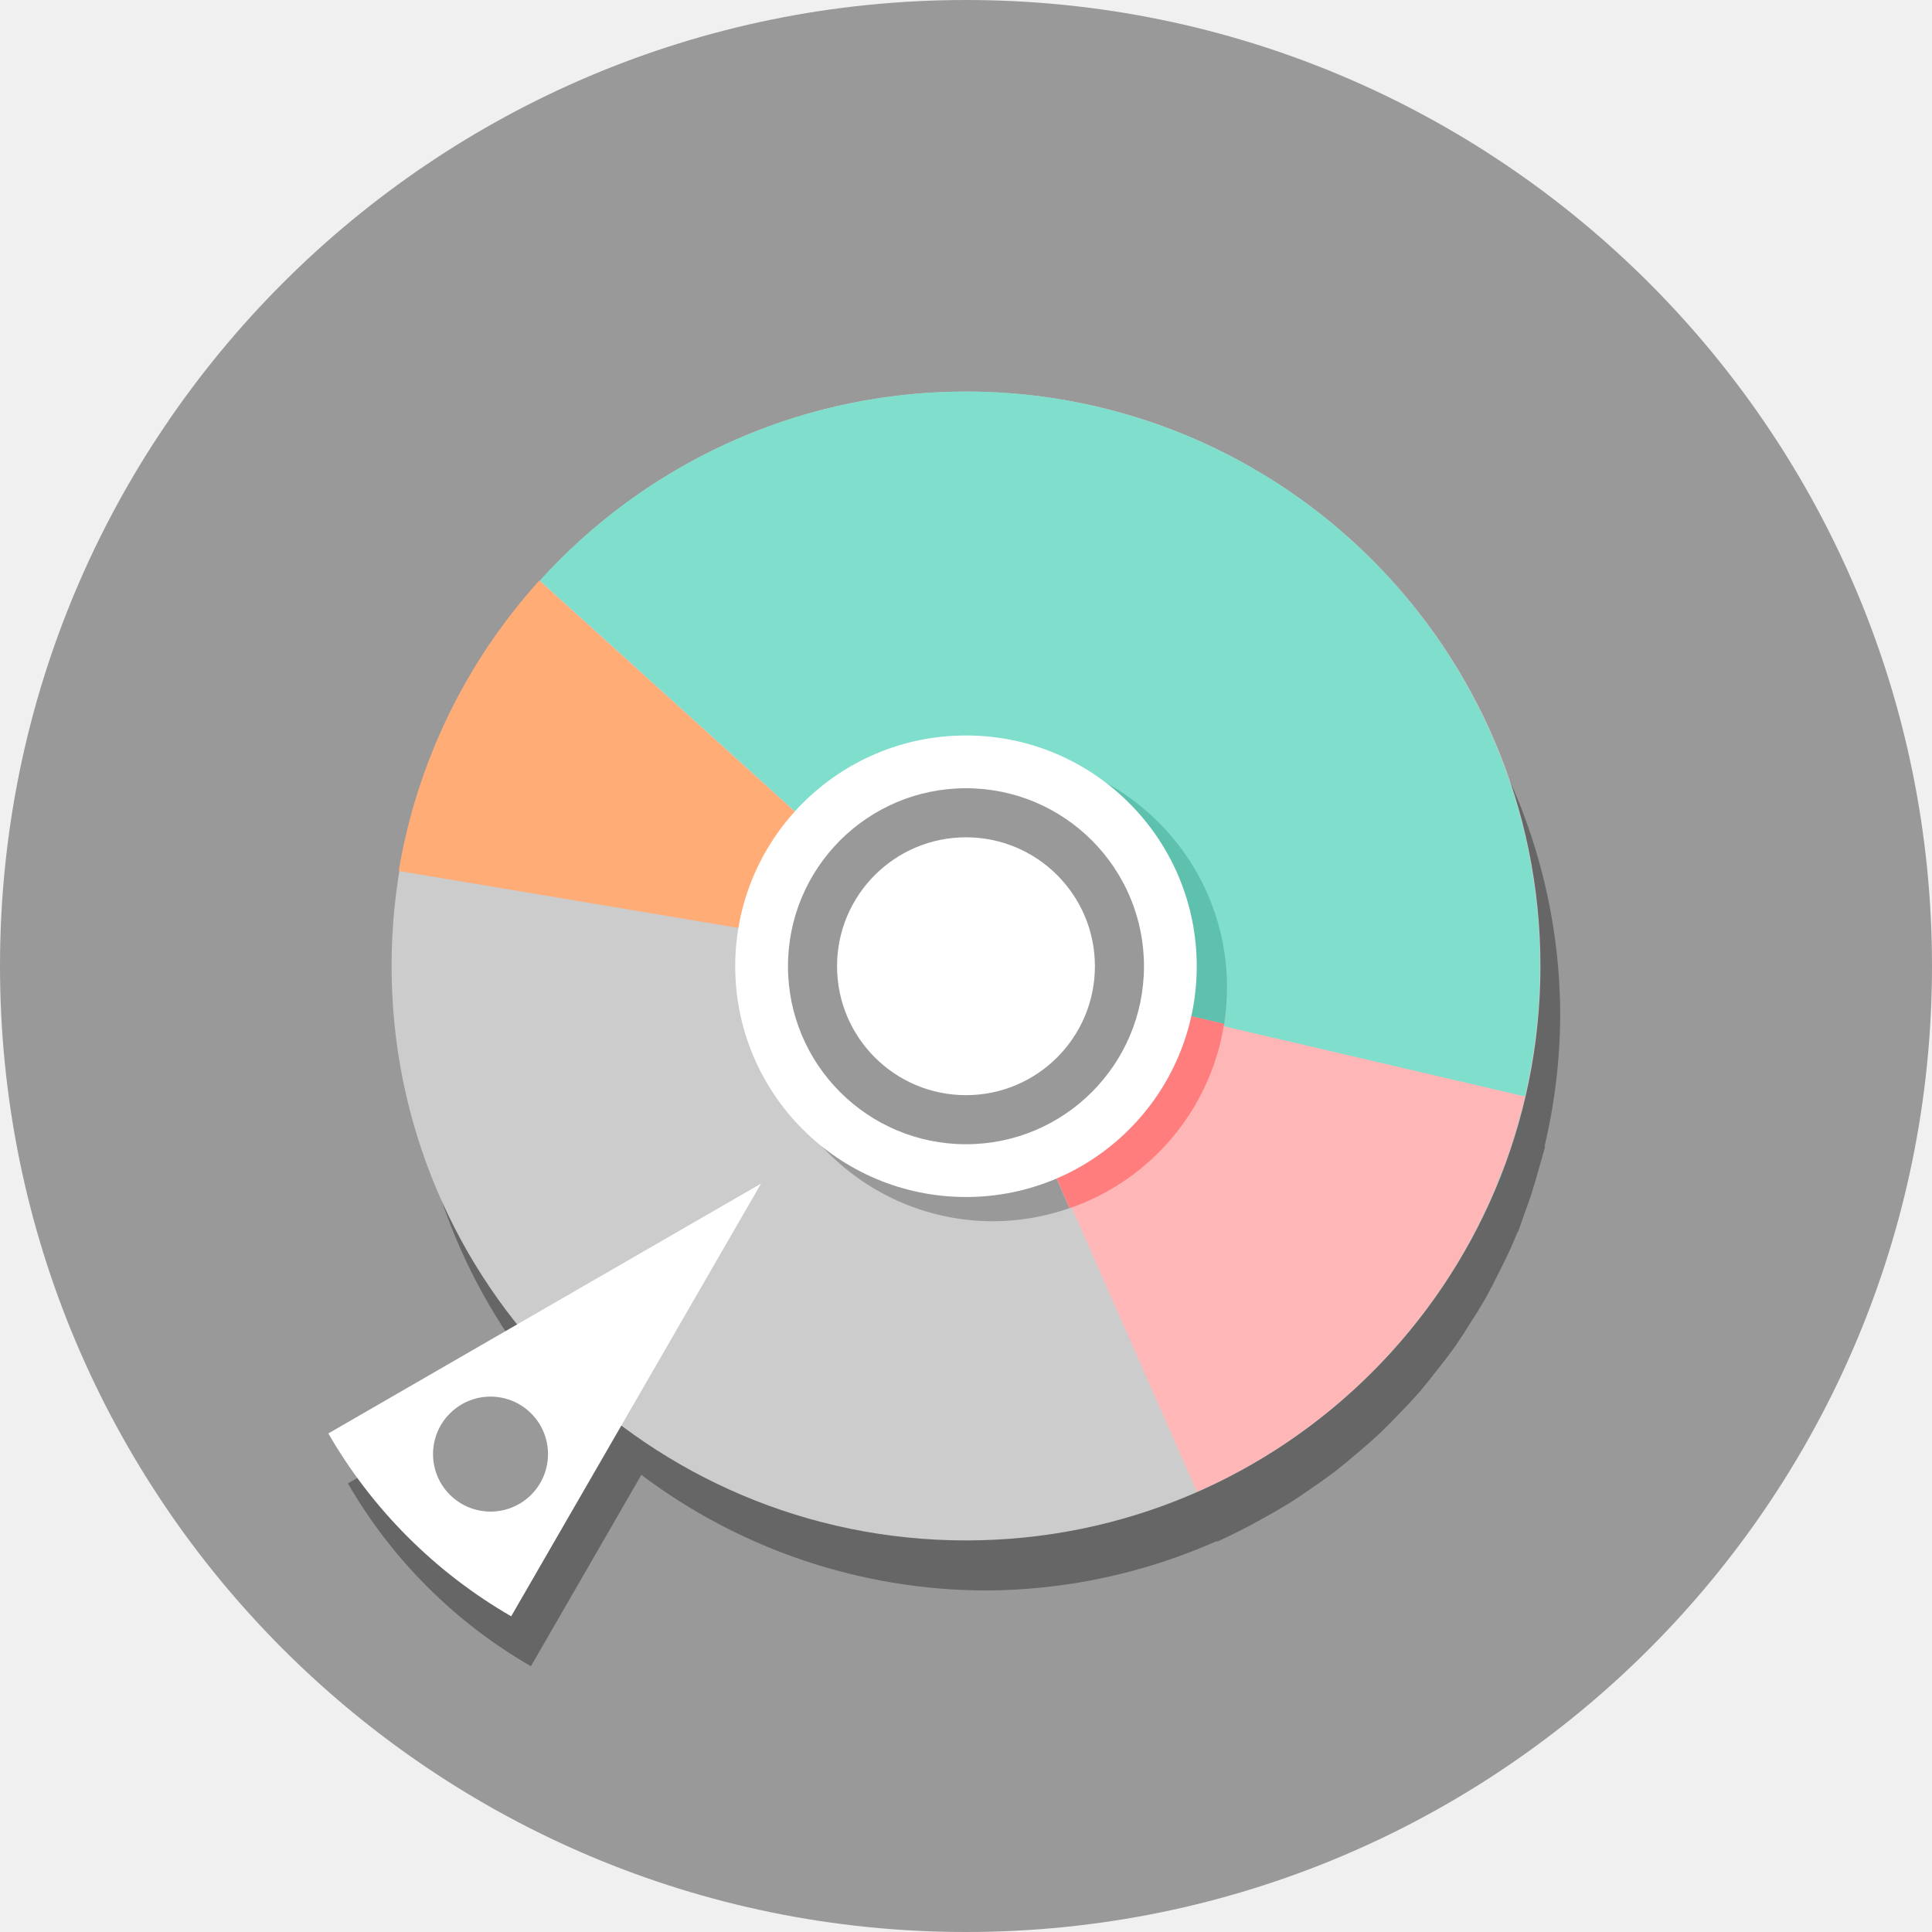
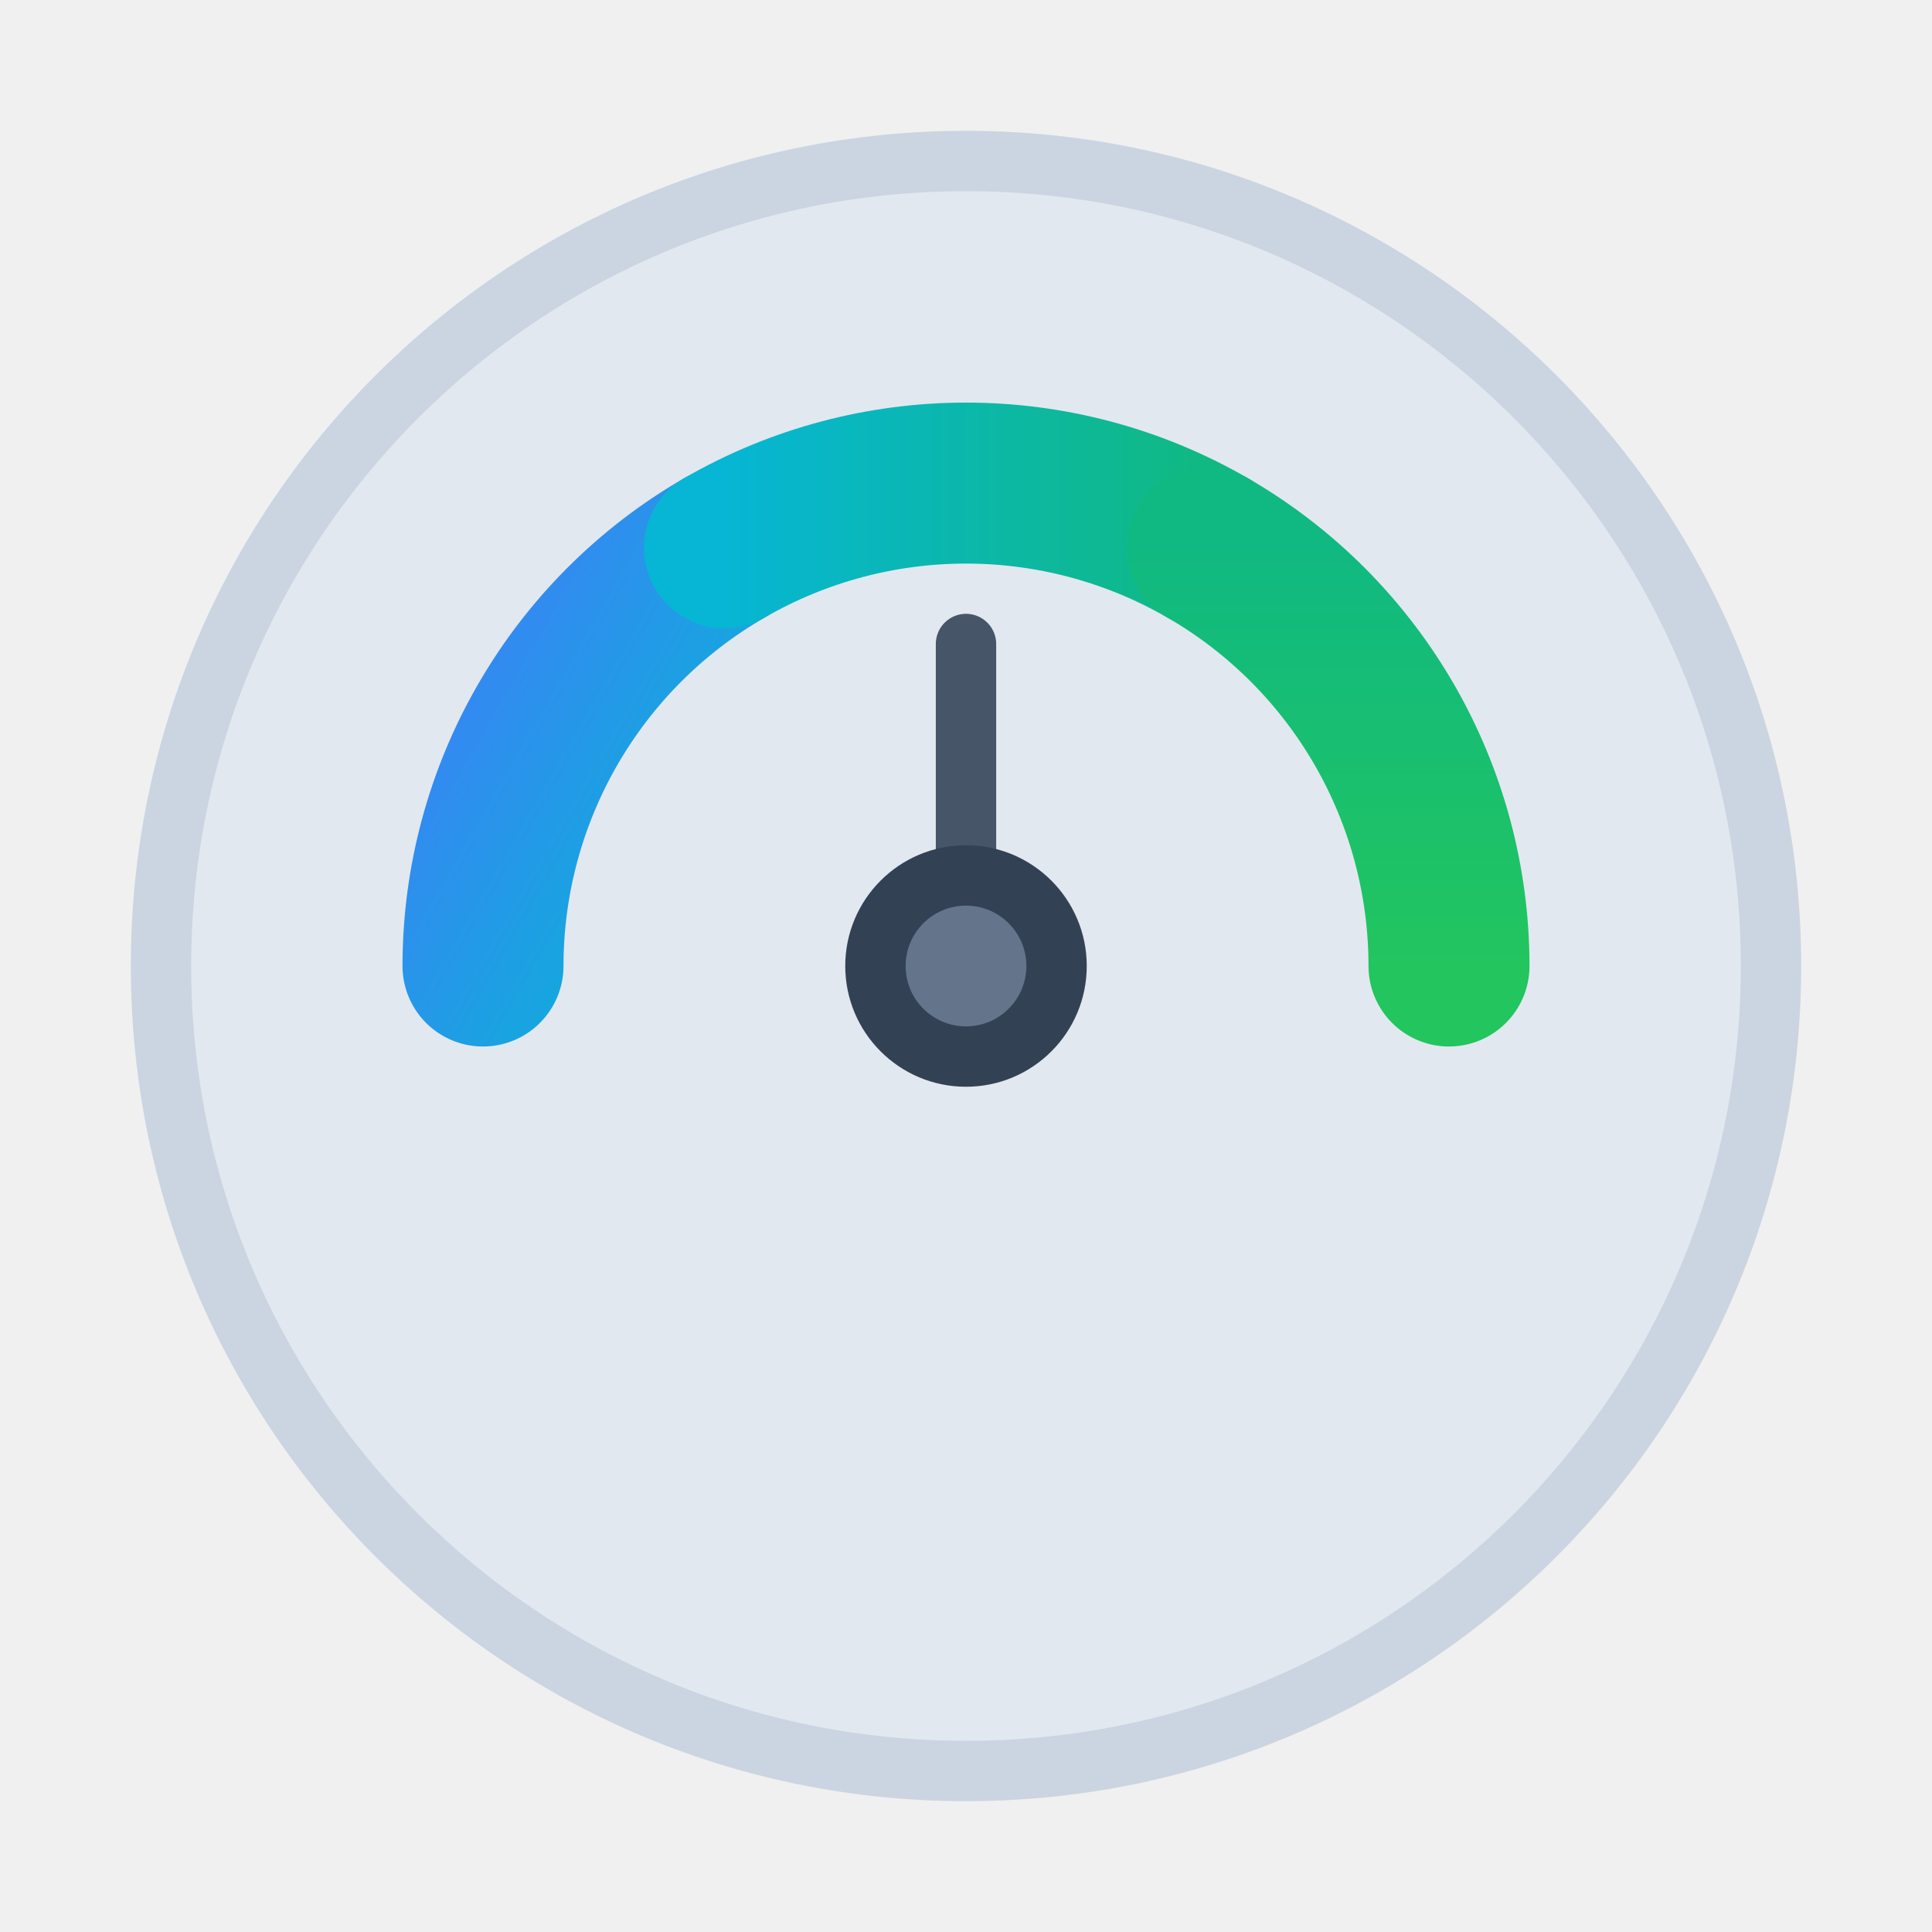
- <svg xmlns="http://www.w3.org/2000/svg" width="48" height="48" version="1.1" viewBox="0 0 12.7 12.7">
+ <svg xmlns="http://www.w3.org/2000/svg" width="48" height="48" viewBox="0 0 48 48" fill="none">
  <defs>
-     <clipPath clipPathUnits="userSpaceOnUse">
-       <path fill="#7aafff" fillOpacity="1" stroke="none" strokeDasharray="none" strokeLinecap="round" strokeLinejoin="round" strokeMiterlimit="4" strokeOpacity="1" strokeWidth="2.01" d="M3.069 285.557A6.35 6.35 0 00.5 290.65a6.35 6.35 0 1012.7 0c-.002-.843-.452-2.713-.5-2.454-.024.842-.572 2.354-.602 2.232-.003-.506-.288-1.426-.305-1.195.028 1.407-1.484 3.176-2.308 3.5a6.518 6.518 0 01-2.612.565c-.173 0-1.168-.138-1.644-.704-.826-.892-.002-1.1.462-1.273.506-.189 1.031-.31 1.52-.42.746-.169.472-.527.106-.63-.927-.259-2.045.336-2.866.307-.848-.03-.804-1.697-.14-1.763.739-.073 1.666-.51 1.461-.656-.83-.617-.961-.791-1.06-1.164-.147-.565.342-1.036.059-.964-.26.08-.411.156-.6.257-.167.09-.293.055-.674.002-.325-.045-.387-.056-.376-.257.012-.2.073-.52-.052-.476z" />
-     </clipPath>
-     <clipPath clipPathUnits="userSpaceOnUse">
-       <path fill="#666" fillOpacity="1" stroke="none" strokeDasharray="none" strokeDashoffset="0" strokeLinecap="round" strokeLinejoin="round" strokeMiterlimit="4" strokeOpacity="1" strokeWidth="2.117" d="M1.776 291.57c-1.826.174-3.294.919-3.49 2.164-.263 1.667 1.567 3.341 4.089 3.739 1.217.191 2.434.053 3.38-.384.731.528 1.67.9 2.67 1.06 2.522.398 4.78-.631 5.042-2.299.263-1.667-1.49-1.943-4.257-2.179-2.766-.236-3.616-1.688-5.747-2.046a6.755 6.755 0 00-1.687-.055z" opacity="1" vectorEffect="none" />
-     </clipPath>
+     <linearGradient id="gaugeGrad1" x1="0%" y1="0%" x2="100%" y2="100%">
+       <stop offset="0%" stop-color="#3b82f6" />
+       <stop offset="100%" stop-color="#06b6d4" />
+     </linearGradient>
+     <linearGradient id="gaugeGrad2" x1="0%" y1="0%" x2="100%" y2="0%">
+       <stop offset="0%" stop-color="#06b6d4" />
+       <stop offset="100%" stop-color="#10b981" />
+     </linearGradient>
+     <linearGradient id="gaugeGrad3" x1="0%" y1="0%" x2="0%" y2="100%">
+       <stop offset="0%" stop-color="#10b981" />
+       <stop offset="100%" stop-color="#22c55e" />
+     </linearGradient>
  </defs>
-   <g fillOpacity="1" stroke="none" strokeDasharray="none" strokeLinecap="round" strokeMiterlimit="4" strokeOpacity="1" transform="translate(0 -284.3)">
-     <circle cx="6.35" cy="290.65" r="6.35" fill="#999" strokeLinejoin="round" strokeWidth="1.747" />
-     <path fill="#666" strokeDashoffset="15" strokeLinejoin="bevel" strokeWidth="0.248" d="M6.479 287.202a3.776 3.776 0 00-.087.003 3.776 3.776 0 00-.047 0 3.776 3.776 0 00-.048.004 3.776 3.776 0 00-.199.017 3.776 3.776 0 00-.2.024 3.776 3.776 0 00-.173.033 3.776 3.776 0 00-.193.043 3.776 3.776 0 00-.179.052 3.776 3.776 0 00-.178.059 3.776 3.776 0 00-.183.074 3.776 3.776 0 00-.16.072 3.776 3.776 0 00-.173.091 3.776 3.776 0 00-.166.096 3.776 3.776 0 00-.146.096 3.776 3.776 0 00-.165.118 3.776 3.776 0 00-.14.115 3.776 3.776 0 00-.143.126 3.776 3.776 0 00-.137.136 3.776 3.776 0 00-.083.084 3.776 3.776 0 00-.06.07 3.776 3.776 0 00-.052.062 3.776 3.776 0 00-.133.175 3.776 3.776 0 00-.104.147 3.776 3.776 0 00-.101.166 3.776 3.776 0 00-.09.158 3.776 3.776 0 00-.085.174 3.776 3.776 0 00-.076.171 3.776 3.776 0 00-.065.18 3.776 3.776 0 00-.057.174 3.776 3.776 0 00-.047.186 3.776 3.776 0 00-.04.183 3.776 3.776 0 00-.014.063h.004a3.776 3.776 0 00-.057.624 3.776 3.776 0 00.826 2.356l-1.241.717a3.284 3.284 0 001.203 1.202l.726-1.258a3.776 3.776 0 002.263.76 3.776 3.776 0 001.52-.325l.002.004a3.776 3.776 0 00.142-.068 3.776 3.776 0 00.161-.086 3.776 3.776 0 00.17-.098 3.776 3.776 0 00.159-.107 3.776 3.776 0 00.145-.104 3.776 3.776 0 00.15-.124 3.776 3.776 0 00.143-.126 3.776 3.776 0 00.125-.126 3.776 3.776 0 00.136-.146 3.776 3.776 0 00.114-.142 3.776 3.776 0 00.117-.153 3.776 3.776 0 00.101-.155 3.776 3.776 0 00.102-.166 3.776 3.776 0 00.084-.162 3.776 3.776 0 00.083-.171 3.776 3.776 0 00.042-.1h.003a3.776 3.776 0 00.037-.105 3.776 3.776 0 00.052-.147 3.776 3.776 0 00.054-.185 3.776 3.776 0 00.036-.127l-.004-.001a3.776 3.776 0 00.103-.857 3.776 3.776 0 00-1.645-3.116 3.776 3.776 0 00-.002-.002 3.776 3.776 0 00-.001-.001 3.776 3.776 0 00-.12-.08 3.776 3.776 0 00-.103-.057 3.776 3.776 0 00-.161-.09 3.776 3.776 0 00-.169-.082 3.776 3.776 0 00-.18-.077 3.776 3.776 0 00-.17-.063 3.776 3.776 0 00-.179-.057 3.776 3.776 0 00-.187-.048 3.776 3.776 0 00-.187-.04 3.776 3.776 0 00-.177-.027 3.776 3.776 0 00-.195-.022 3.776 3.776 0 00-.187-.009 3.776 3.776 0 00-.114-.006z" opacity="1" paintOrder="stroke fill markers" vectorEffect="none" />
-     <circle cx="6.35" cy="290.65" r="3.776" fill="#ccc" strokeDashoffset="15" strokeLinejoin="bevel" strokeWidth="0.248" opacity="1" paintOrder="stroke fill markers" vectorEffect="none" />
-     <path fill="#ffb6b6" strokeDashoffset="15" strokeLinejoin="bevel" strokeWidth="0.248" d="M119.099 266.257a3.776 3.776 0 01-1.018 3.219l-2.712-2.628z" opacity="1" paintOrder="stroke fill markers" transform="rotate(22.13)" vectorEffect="none" />
-     <path fill="#80decc" strokeDashoffset="15" strokeLinejoin="bevel" strokeWidth="0.248" d="M6.216 286.876a3.776 3.776 0 00-2.667 1.24l2.801 2.534 3.673.857a3.776 3.776 0 00-1.665-4.055 3.776 3.776 0 00-2.142-.576zm3.78 4.738a3.776 3.776 0 01-.053.188 3.776 3.776 0 00.054-.188zm-.11.353a3.776 3.776 0 01-.042.103l.004.002a3.776 3.776 0 00.037-.105z" opacity="1" paintOrder="stroke fill markers" vectorEffect="none" />
-     <path fill="#ffac76" strokeDashoffset="15" strokeLinejoin="bevel" strokeWidth="0.248" d="M111.683 267.672a3.776 3.776 0 01.137-2.116l3.549 1.292z" opacity="1" paintOrder="stroke fill markers" transform="rotate(22.13)" vectorEffect="none" />
-     <path fill="#ff7d7d" strokeDashoffset="15" strokeLinejoin="bevel" strokeWidth="0.29" d="M6.32 290.626l.711 1.616a1.536 1.536 0 001.016-1.213z" opacity="1" paintOrder="stroke fill markers" vectorEffect="none" />
-     <path fill="#5dc1ae" strokeDashoffset="15" strokeLinejoin="bevel" strokeWidth="0.29" d="M6.53 289.256a1.536 1.536 0 00-1.15.52l.94.85 1.726.403a1.536 1.536 0 00.02-.237 1.536 1.536 0 00-1.536-1.536z" opacity="1" paintOrder="stroke fill markers" vectorEffect="none" />
-     <path fill="#999" strokeDashoffset="15" strokeLinejoin="bevel" strokeWidth="0.29" d="M6.377 289.264a1.536 1.536 0 00-.997.513 1.536 1.536 0 01.997-.513zm-.997.513a1.536 1.536 0 00-.386 1.015 1.536 1.536 0 001.536 1.536 1.536 1.536 0 00.5-.086l-.71-1.616h-.002zm1.65 2.465h.001a1.536 1.536 0 00.026-.01 1.536 1.536 0 01-.027.01zm.027-.01a1.536 1.536 0 00.1-.041 1.536 1.536 0 01-.1.04zm.1-.041a1.536 1.536 0 00.05-.024 1.536 1.536 0 01-.05.024zm.05-.024a1.536 1.536 0 00.083-.044 1.536 1.536 0 01-.082.044zm.083-.044a1.536 1.536 0 00.06-.036 1.536 1.536 0 01-.06.036zm.06-.036a1.536 1.536 0 00.088-.058 1.536 1.536 0 01-.088.058zm-.41-2.775a1.536 1.536 0 01.66.378 1.536 1.536 0 00-.66-.378zm1.123 1.564a1.536 1.536 0 01-.018.153h.002a1.536 1.536 0 00.016-.153zm-.017.156a1.536 1.536 0 01-.02.093 1.536 1.536 0 00.02-.093zm-.027.13a1.536 1.536 0 01-.038.127 1.536 1.536 0 00.038-.128z" opacity="1" paintOrder="stroke fill markers" vectorEffect="none" />
-     <g strokeDashoffset="15" strokeLinejoin="bevel" paintOrder="stroke fill markers" transform="matrix(1.1562 0 0 1.1562 -.992 -45.398)">
-       <circle cx="6.35" cy="290.65" r="1.312" fill="#fff" strokeWidth="0.147" opacity="1" vectorEffect="none" />
-       <circle cx="6.35" cy="290.65" r="1.012" fill="#999" strokeWidth="0.113" opacity="1" vectorEffect="none" />
-       <circle cx="6.35" cy="290.65" r="0.733" fill="#fff" strokeWidth="0.082" opacity="1" vectorEffect="none" />
-     </g>
-     <g strokeDashoffset="15" strokeLinejoin="bevel" paintOrder="stroke fill markers" transform="rotate(45 104.45 340.289) scale(1.25549)">
-       <path fill="#fff" strokeWidth="0.463" d="M.71 302.426a2.616 2.616 0 01-1.354 0l.677-2.527z" opacity="1" vectorEffect="none" />
-       <circle cx="0.033" cy="301.902" r="0.301" fill="#999" strokeWidth="0.144" opacity="1" vectorEffect="none" />
-     </g>
-   </g>
+   <circle cx="24" cy="24" r="20" fill="#e2e8f0" stroke="#cbd5e1" stroke-width="1.5" />
+   <path d="M12 24 A12 12 0 0 1 18 13.61" fill="none" stroke="url(#gaugeGrad1)" stroke-width="4" stroke-linecap="round" />
+   <path d="M18 13.61 A12 12 0 0 1 30 13.61" fill="none" stroke="url(#gaugeGrad2)" stroke-width="4" stroke-linecap="round" />
+   <path d="M30 13.61 A12 12 0 0 1 36 24" fill="none" stroke="url(#gaugeGrad3)" stroke-width="4" stroke-linecap="round" />
+   <line x1="24" y1="24" x2="24" y2="16" stroke="#475569" stroke-width="1.5" stroke-linecap="round" />
+   <circle cx="24" cy="24" r="3" fill="#334155" />
+   <circle cx="24" cy="24" r="1.5" fill="#64748b" />
</svg>
